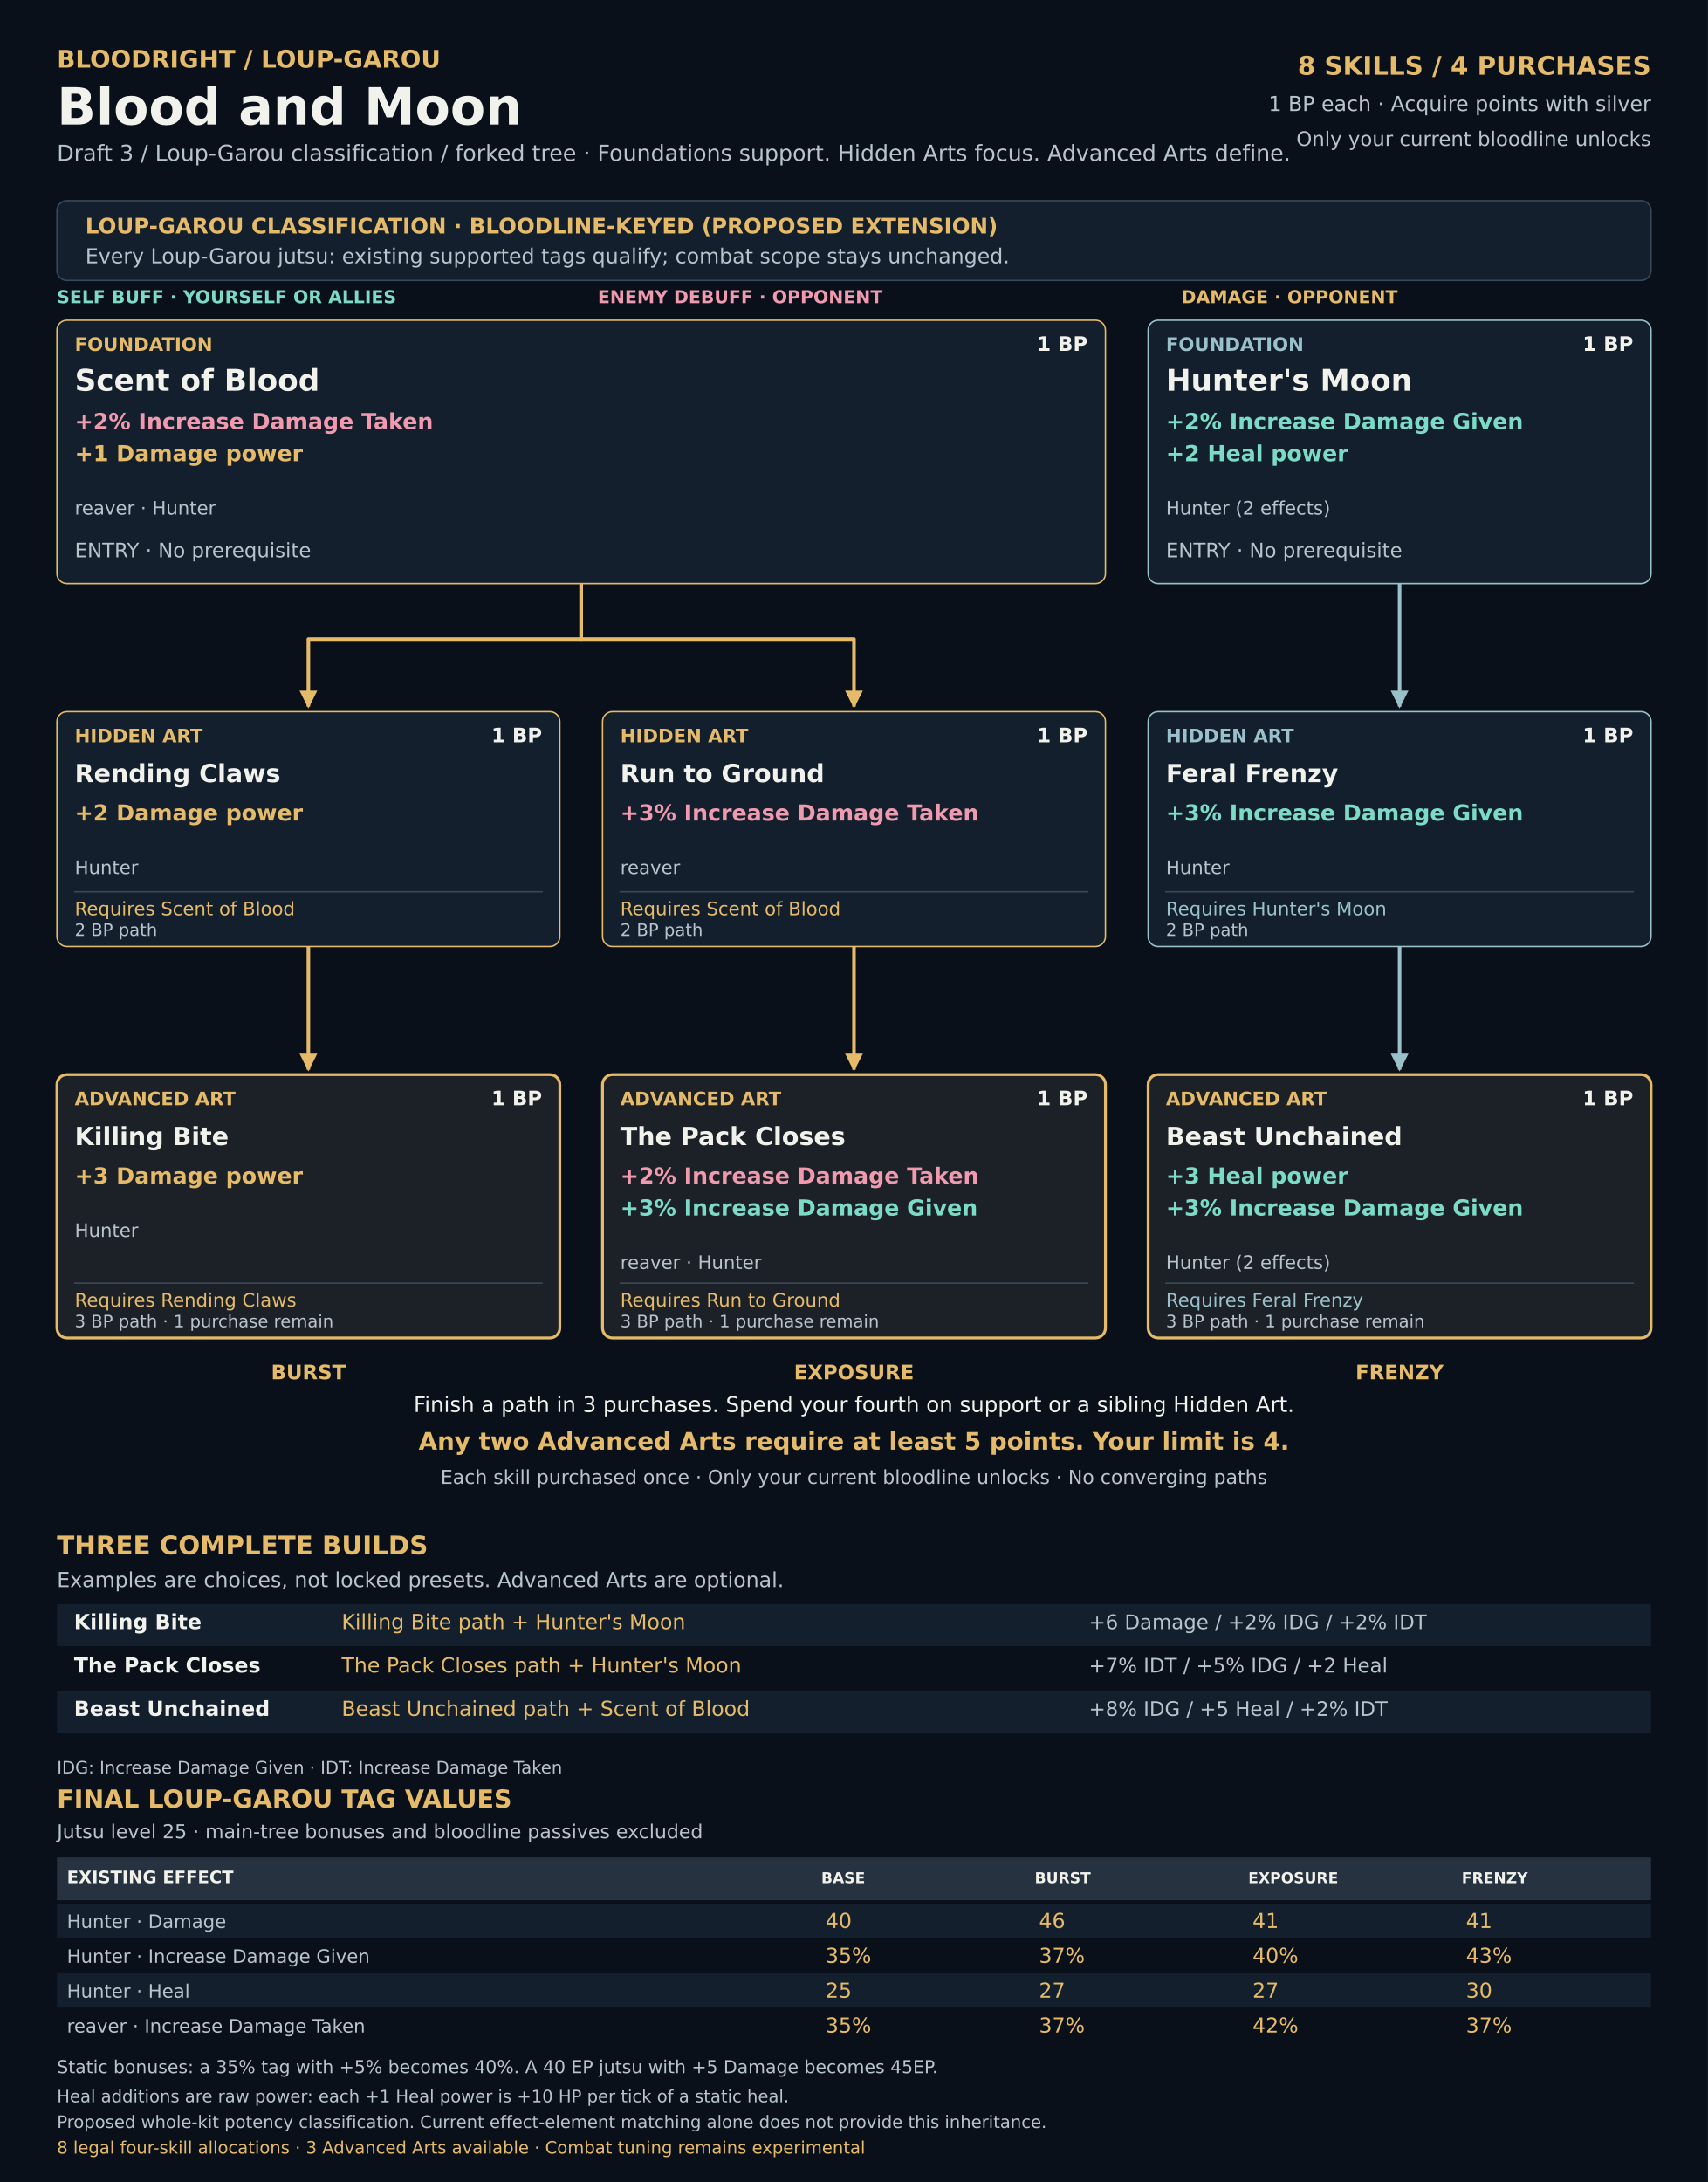
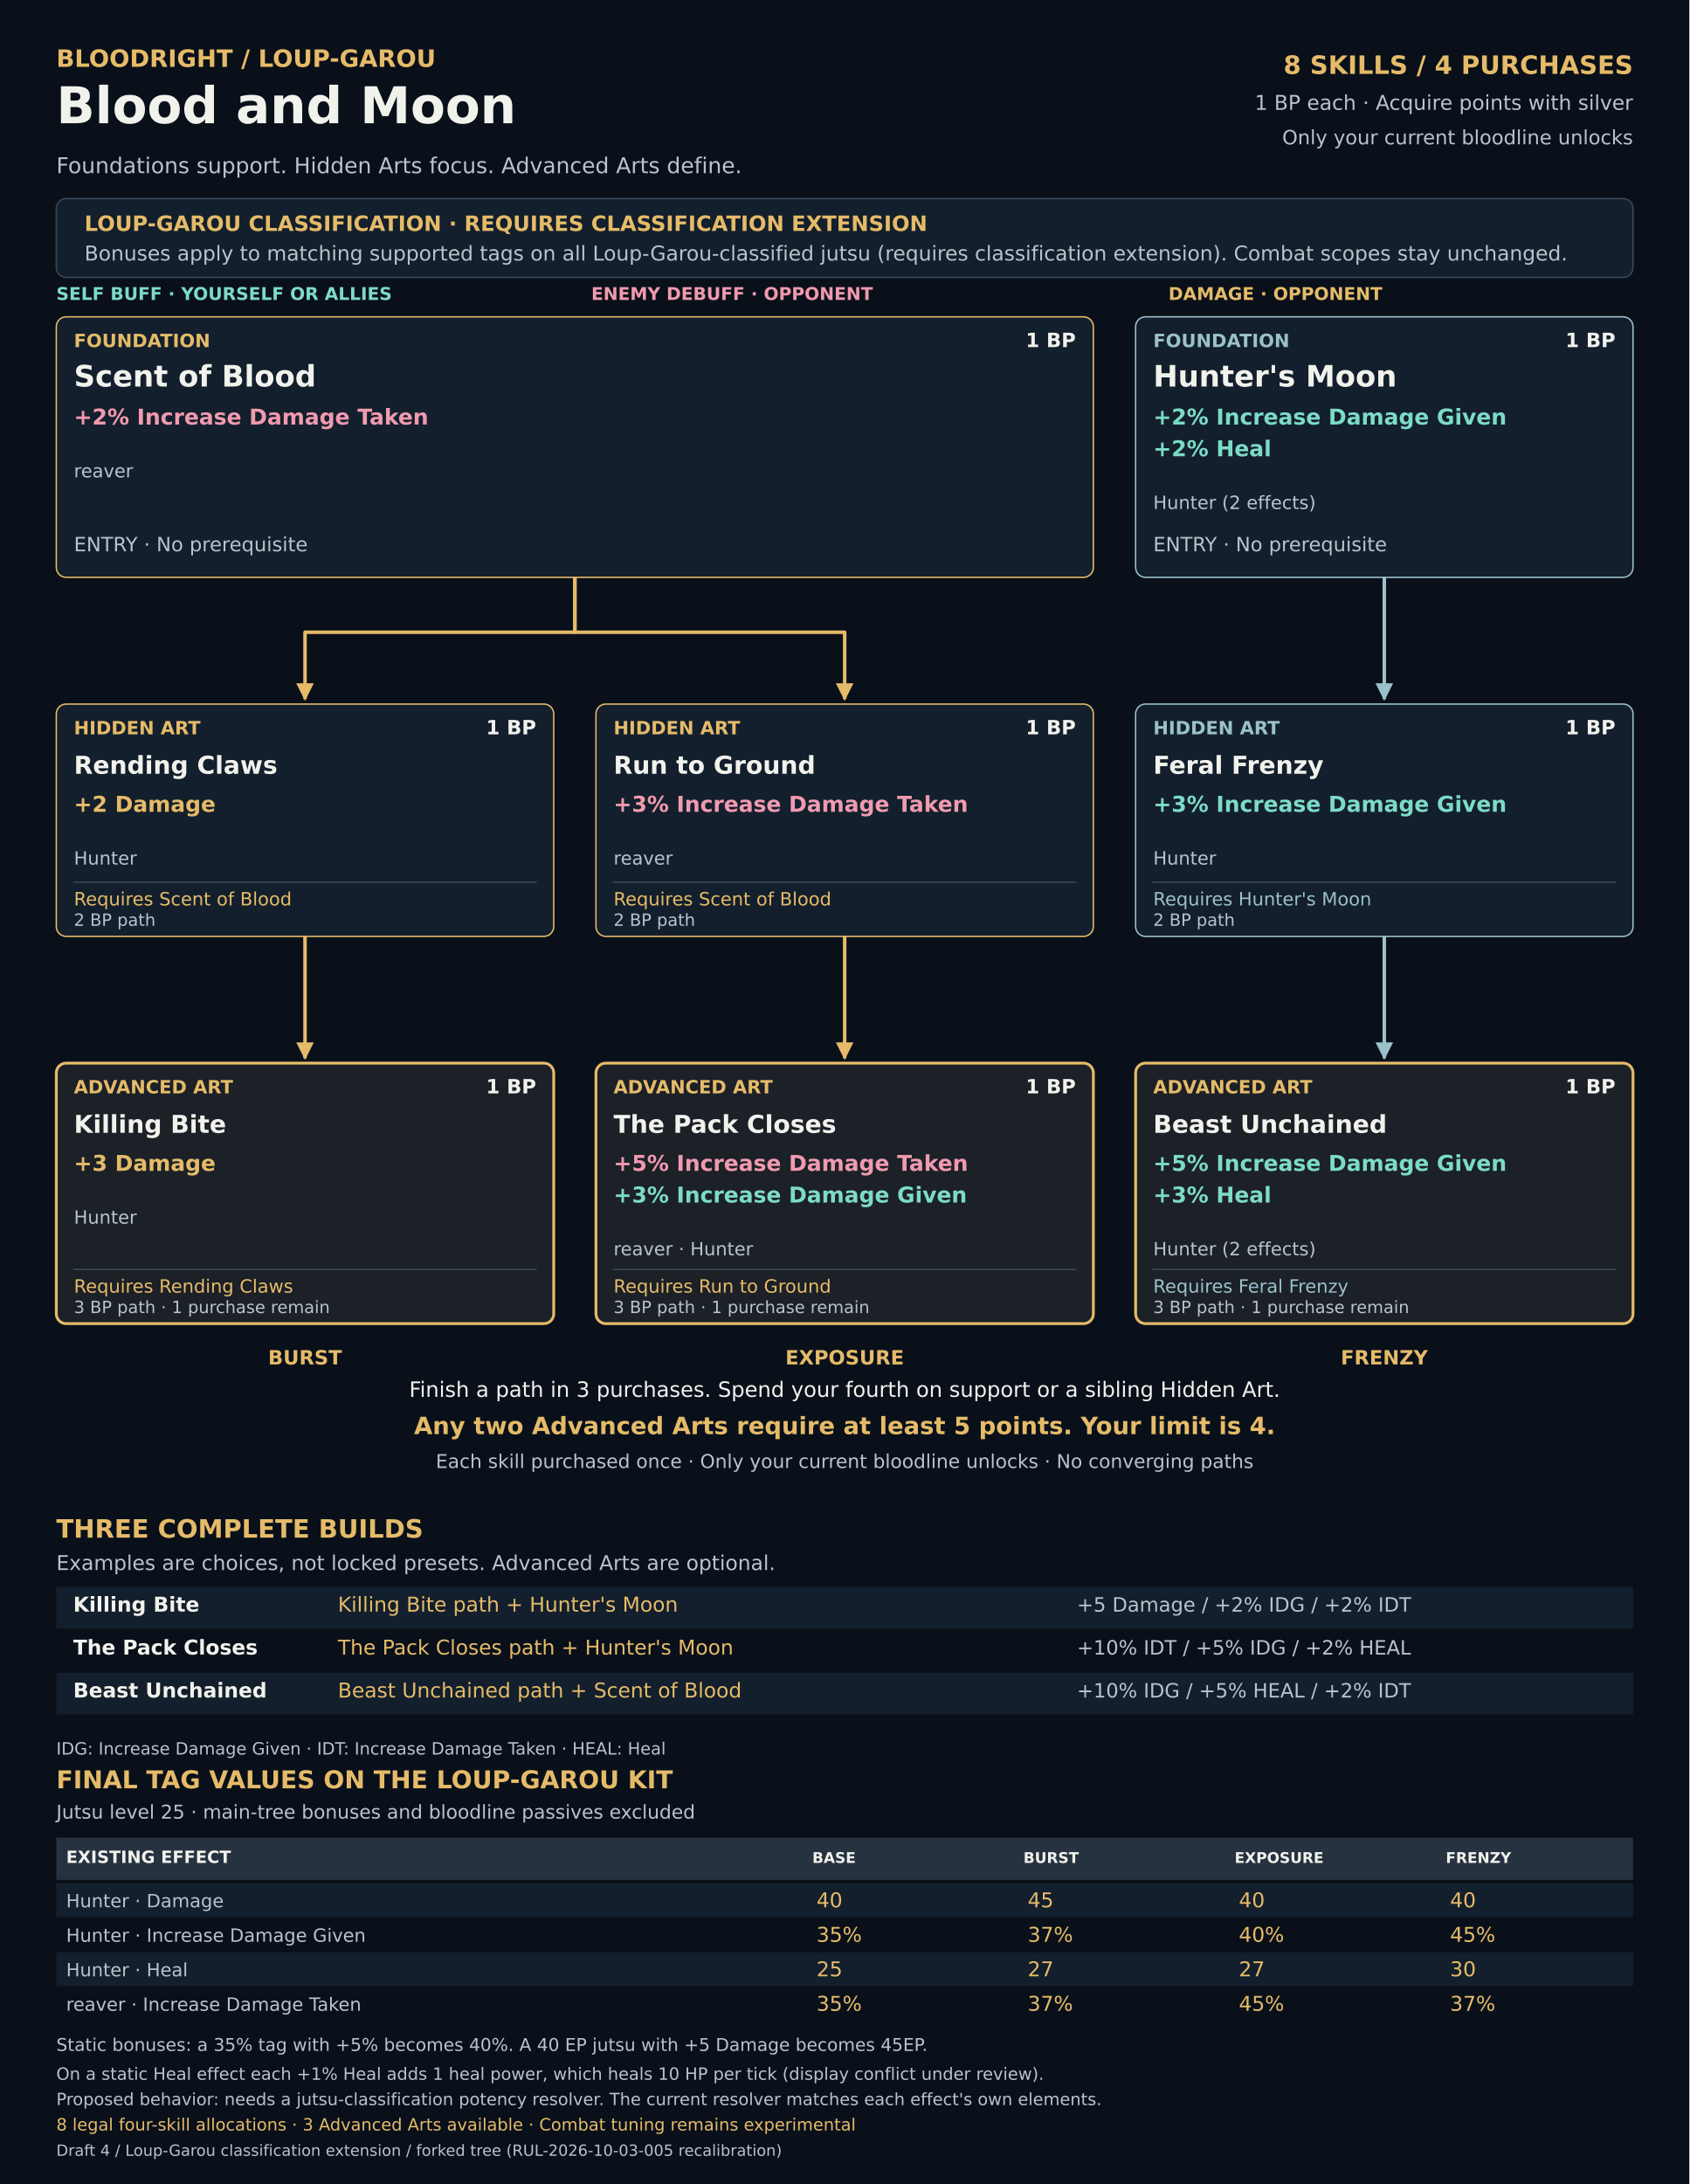
- <svg xmlns="http://www.w3.org/2000/svg" width="2400" height="3066" viewBox="0 0 2400 3066" role="img" aria-labelledby="title desc">
+ <svg xmlns="http://www.w3.org/2000/svg" width="2400" height="3102" viewBox="0 0 2400 3102" role="img" aria-labelledby="title desc">
  <defs>
    <marker id="arrow-0" viewBox="0 0 10 10" refX="9" refY="5" markerWidth="5" markerHeight="5" orient="auto">
      <path d="M0 0L10 5L0 10Z" fill="#e5bb69" />
    </marker>
    <marker id="arrow-1" viewBox="0 0 10 10" refX="9" refY="5" markerWidth="5" markerHeight="5" orient="auto">
      <path d="M0 0L10 5L0 10Z" fill="#9ac1ca" />
    </marker>
    <marker id="arrow-2" viewBox="0 0 10 10" refX="9" refY="5" markerWidth="5" markerHeight="5" orient="auto">
      <path d="M0 0L10 5L0 10Z" fill="#b8d98d" />
    </marker>
    <marker id="arrow-3" viewBox="0 0 10 10" refX="9" refY="5" markerWidth="5" markerHeight="5" orient="auto">
      <path d="M0 0L10 5L0 10Z" fill="#d9a6e0" />
    </marker>
  </defs>
  <g font-family="DejaVu Sans, sans-serif">
-     <rect x="0" y="0" width="2400" height="3066" rx="0" fill="#0a101a" />
+     <rect x="0" y="0" width="2400" height="3102" rx="0" fill="#0a101a" />
    <text x="80" y="95" font-size="34" font-weight="700" fill="#e5bb69" text-anchor="start">BLOODRIGHT / LOUP-GAROU</text>
    <text x="80" y="175" font-size="72" font-weight="700" fill="#f2f2ed" text-anchor="start">Blood and Moon</text>
-     <text x="80" y="226" font-size="31" font-weight="400" fill="#b8c4cc" text-anchor="start">Draft 3 / Loup-Garou classification / forked tree · Foundations support. Hidden Arts focus. Advanced Arts define.</text>
+     <text x="80" y="246" font-size="31" font-weight="400" fill="#b8c4cc" text-anchor="start">Foundations support. Hidden Arts focus. Advanced Arts define.</text>
    <text x="2320" y="105" font-size="36" font-weight="700" fill="#e5bb69" text-anchor="end">8 SKILLS  /  4 PURCHASES</text>
    <text x="2320" y="156" font-size="29" font-weight="400" fill="#b8c4cc" text-anchor="end">1 BP each · Acquire points with silver</text>
    <text x="2320" y="205" font-size="28" font-weight="400" fill="#b8c4cc" text-anchor="end">Only your current bloodline unlocks</text>
    <rect x="80" y="282" width="2240" height="112" rx="14" fill="#131f2c" stroke="#394858" stroke-width="2" />
-     <text x="120" y="328" font-size="30" font-weight="700" fill="#e5bb69" text-anchor="start">LOUP-GAROU CLASSIFICATION · BLOODLINE-KEYED (PROPOSED EXTENSION)</text>
-     <text x="120" y="370" font-size="29" font-weight="400" fill="#b8c4cc" text-anchor="start">Every Loup-Garou jutsu: existing supported tags qualify; combat scope stays unchanged.</text>
+     <text x="120" y="328" font-size="30" font-weight="700" fill="#e5bb69" text-anchor="start">LOUP-GAROU CLASSIFICATION · REQUIRES CLASSIFICATION EXTENSION</text>
+     <text x="120" y="370" font-size="29" font-weight="400" fill="#b8c4cc" text-anchor="start">Bonuses apply to matching supported tags on all Loup-Garou-classified jutsu (requires classification extension). Combat scopes stay unchanged.</text>
    <text x="80" y="426" font-size="25" font-weight="700" fill="#7cdbc7" text-anchor="start">SELF BUFF · YOURSELF OR ALLIES</text>
    <text x="840" y="426" font-size="25" font-weight="700" fill="#f09aaf" text-anchor="start">ENEMY DEBUFF · OPPONENT</text>
    <text x="1660" y="426" font-size="25" font-weight="700" fill="#e5bb69" text-anchor="start">DAMAGE · OPPONENT</text>
    <path id="edge-02-03" data-from="02" data-to="03" d="M433.333 1330 V1503" fill="none" stroke="#e5bb69" stroke-width="5" stroke-linejoin="round" marker-end="url(#arrow-0)" />
    <path id="edge-04-05" data-from="04" data-to="05" d="M1200 1330 V1503" fill="none" stroke="#e5bb69" stroke-width="5" stroke-linejoin="round" marker-end="url(#arrow-0)" />
    <path id="edge-01-02" data-from="01" data-to="02" d="M816.667 820 V898 H433.333 V993" fill="none" stroke="#e5bb69" stroke-width="5" stroke-linejoin="round" marker-end="url(#arrow-0)" />
    <path id="edge-01-04" data-from="01" data-to="04" d="M816.667 820 V898 H1200 V993" fill="none" stroke="#e5bb69" stroke-width="5" stroke-linejoin="round" marker-end="url(#arrow-0)" />
    <path id="edge-07-08" data-from="07" data-to="08" d="M1966.67 1330 V1503" fill="none" stroke="#9ac1ca" stroke-width="5" stroke-linejoin="round" marker-end="url(#arrow-1)" />
    <path id="edge-06-07" data-from="06" data-to="07" d="M1966.67 820 V993" fill="none" stroke="#9ac1ca" stroke-width="5" stroke-linejoin="round" marker-end="url(#arrow-1)" />
    <g id="node-01" data-cost="1" data-prerequisites="" data-potency-classification="Loup-Garou">
      <rect x="80" y="450" width="1473.33" height="370" rx="14" fill="#131f2c" stroke="#e5bb69" stroke-width="2" />
      <text x="105.0" y="493" font-size="26" font-weight="700" fill="#e5bb69" text-anchor="start">FOUNDATION</text>
      <text x="1528.333" y="493" font-size="28" font-weight="700" fill="#f2f2ed" text-anchor="end">1 BP</text>
      <text x="105.0" y="549" font-size="42" font-weight="700" fill="#f2f2ed" text-anchor="start">Scent of Blood</text>
      <text x="105.0" y="603" font-size="31" font-weight="700" fill="#f09aaf" text-anchor="start">+2% Increase Damage Taken</text>
-       <text x="105.0" y="648" font-size="31" font-weight="700" fill="#e5bb69" text-anchor="start">+1 Damage power</text>
-       <text x="105.0" y="723" font-size="26" font-weight="400" fill="#b8c4cc" text-anchor="start">reaver · Hunter</text>
+       <text x="105.0" y="678" font-size="26" font-weight="400" fill="#b8c4cc" text-anchor="start">reaver</text>
      <text x="105.0" y="783" font-size="28" font-weight="400" fill="#b8c4cc" text-anchor="start">ENTRY · No prerequisite</text>
    </g>
    <g id="node-06" data-cost="1" data-prerequisites="" data-potency-classification="Loup-Garou">
      <rect x="1613.33" y="450" width="706.667" height="370" rx="14" fill="#131f2c" stroke="#9ac1ca" stroke-width="2" />
      <text x="1638.333" y="493" font-size="26" font-weight="700" fill="#9ac1ca" text-anchor="start">FOUNDATION</text>
      <text x="2295.0" y="493" font-size="28" font-weight="700" fill="#f2f2ed" text-anchor="end">1 BP</text>
      <text x="1638.333" y="549" font-size="42" font-weight="700" fill="#f2f2ed" text-anchor="start">Hunter's Moon</text>
      <text x="1638.333" y="603" font-size="31" font-weight="700" fill="#7cdbc7" text-anchor="start">+2% Increase Damage Given</text>
-       <text x="1638.333" y="648" font-size="31" font-weight="700" fill="#7cdbc7" text-anchor="start">+2 Heal power</text>
+       <text x="1638.333" y="648" font-size="31" font-weight="700" fill="#7cdbc7" text-anchor="start">+2% Heal</text>
      <text x="1638.333" y="723" font-size="26" font-weight="400" fill="#b8c4cc" text-anchor="start">Hunter (2 effects)</text>
      <text x="1638.333" y="783" font-size="28" font-weight="400" fill="#b8c4cc" text-anchor="start">ENTRY · No prerequisite</text>
    </g>
    <g id="node-02" data-cost="1" data-prerequisites="01" data-potency-classification="Loup-Garou">
      <rect x="80" y="1000" width="706.667" height="330" rx="14" fill="#131f2c" stroke="#e5bb69" stroke-width="2" />
      <text x="105.0" y="1043" font-size="26" font-weight="700" fill="#e5bb69" text-anchor="start">HIDDEN ART</text>
      <text x="761.667" y="1043" font-size="28" font-weight="700" fill="#f2f2ed" text-anchor="end">1 BP</text>
      <text x="105.0" y="1099" font-size="35" font-weight="700" fill="#f2f2ed" text-anchor="start">Rending Claws</text>
-       <text x="105.0" y="1153" font-size="31" font-weight="700" fill="#e5bb69" text-anchor="start">+2 Damage power</text>
+       <text x="105.0" y="1153" font-size="31" font-weight="700" fill="#e5bb69" text-anchor="start">+2 Damage</text>
      <text x="105.0" y="1228" font-size="26" font-weight="400" fill="#b8c4cc" text-anchor="start">Hunter</text>
      <path d="M104 1253 L762.667 1253" fill="none" stroke="#394858" stroke-width="2" />
      <text x="105.0" y="1286" font-size="26" font-weight="400" fill="#e5bb69" text-anchor="start">Requires Scent of Blood</text>
      <text x="105.0" y="1315" font-size="24" font-weight="400" fill="#b8c4cc" text-anchor="start">2 BP path</text>
    </g>
    <g id="node-04" data-cost="1" data-prerequisites="01" data-potency-classification="Loup-Garou">
      <rect x="846.667" y="1000" width="706.667" height="330" rx="14" fill="#131f2c" stroke="#e5bb69" stroke-width="2" />
      <text x="871.667" y="1043" font-size="26" font-weight="700" fill="#e5bb69" text-anchor="start">HIDDEN ART</text>
      <text x="1528.333" y="1043" font-size="28" font-weight="700" fill="#f2f2ed" text-anchor="end">1 BP</text>
      <text x="871.667" y="1099" font-size="35" font-weight="700" fill="#f2f2ed" text-anchor="start">Run to Ground</text>
      <text x="871.667" y="1153" font-size="31" font-weight="700" fill="#f09aaf" text-anchor="start">+3% Increase Damage Taken</text>
      <text x="871.667" y="1228" font-size="26" font-weight="400" fill="#b8c4cc" text-anchor="start">reaver</text>
      <path d="M870.667 1253 L1529.33 1253" fill="none" stroke="#394858" stroke-width="2" />
      <text x="871.667" y="1286" font-size="26" font-weight="400" fill="#e5bb69" text-anchor="start">Requires Scent of Blood</text>
      <text x="871.667" y="1315" font-size="24" font-weight="400" fill="#b8c4cc" text-anchor="start">2 BP path</text>
    </g>
    <g id="node-07" data-cost="1" data-prerequisites="06" data-potency-classification="Loup-Garou">
      <rect x="1613.33" y="1000" width="706.667" height="330" rx="14" fill="#131f2c" stroke="#9ac1ca" stroke-width="2" />
      <text x="1638.333" y="1043" font-size="26" font-weight="700" fill="#9ac1ca" text-anchor="start">HIDDEN ART</text>
      <text x="2295.0" y="1043" font-size="28" font-weight="700" fill="#f2f2ed" text-anchor="end">1 BP</text>
      <text x="1638.333" y="1099" font-size="35" font-weight="700" fill="#f2f2ed" text-anchor="start">Feral Frenzy</text>
      <text x="1638.333" y="1153" font-size="31" font-weight="700" fill="#7cdbc7" text-anchor="start">+3% Increase Damage Given</text>
      <text x="1638.333" y="1228" font-size="26" font-weight="400" fill="#b8c4cc" text-anchor="start">Hunter</text>
      <path d="M1637.33 1253 L2296 1253" fill="none" stroke="#394858" stroke-width="2" />
      <text x="1638.333" y="1286" font-size="26" font-weight="400" fill="#9ac1ca" text-anchor="start">Requires Hunter's Moon</text>
      <text x="1638.333" y="1315" font-size="24" font-weight="400" fill="#b8c4cc" text-anchor="start">2 BP path</text>
    </g>
    <g id="node-03" data-cost="1" data-prerequisites="02" data-potency-classification="Loup-Garou">
      <rect x="80" y="1510" width="706.667" height="370" rx="14" fill="#1c2027" stroke="#e5bb69" stroke-width="4" />
      <text x="105.0" y="1553" font-size="26" font-weight="700" fill="#e5bb69" text-anchor="start">ADVANCED ART</text>
      <text x="761.667" y="1553" font-size="28" font-weight="700" fill="#f2f2ed" text-anchor="end">1 BP</text>
      <text x="105.0" y="1609" font-size="35" font-weight="700" fill="#f2f2ed" text-anchor="start">Killing Bite</text>
-       <text x="105.0" y="1663" font-size="31" font-weight="700" fill="#e5bb69" text-anchor="start">+3 Damage power</text>
+       <text x="105.0" y="1663" font-size="31" font-weight="700" fill="#e5bb69" text-anchor="start">+3 Damage</text>
      <text x="105.0" y="1738" font-size="26" font-weight="400" fill="#b8c4cc" text-anchor="start">Hunter</text>
      <path d="M104 1803 L762.667 1803" fill="none" stroke="#394858" stroke-width="2" />
      <text x="105.0" y="1836" font-size="26" font-weight="400" fill="#e5bb69" text-anchor="start">Requires Rending Claws</text>
      <text x="105.0" y="1865" font-size="24" font-weight="400" fill="#b8c4cc" text-anchor="start">3 BP path · 1 purchase remain</text>
    </g>
    <g id="node-05" data-cost="1" data-prerequisites="04" data-potency-classification="Loup-Garou">
      <rect x="846.667" y="1510" width="706.667" height="370" rx="14" fill="#1c2027" stroke="#e5bb69" stroke-width="4" />
      <text x="871.667" y="1553" font-size="26" font-weight="700" fill="#e5bb69" text-anchor="start">ADVANCED ART</text>
      <text x="1528.333" y="1553" font-size="28" font-weight="700" fill="#f2f2ed" text-anchor="end">1 BP</text>
      <text x="871.667" y="1609" font-size="35" font-weight="700" fill="#f2f2ed" text-anchor="start">The Pack Closes</text>
-       <text x="871.667" y="1663" font-size="31" font-weight="700" fill="#f09aaf" text-anchor="start">+2% Increase Damage Taken</text>
+       <text x="871.667" y="1663" font-size="31" font-weight="700" fill="#f09aaf" text-anchor="start">+5% Increase Damage Taken</text>
      <text x="871.667" y="1708" font-size="31" font-weight="700" fill="#7cdbc7" text-anchor="start">+3% Increase Damage Given</text>
      <text x="871.667" y="1783" font-size="26" font-weight="400" fill="#b8c4cc" text-anchor="start">reaver · Hunter</text>
      <path d="M870.667 1803 L1529.33 1803" fill="none" stroke="#394858" stroke-width="2" />
      <text x="871.667" y="1836" font-size="26" font-weight="400" fill="#e5bb69" text-anchor="start">Requires Run to Ground</text>
      <text x="871.667" y="1865" font-size="24" font-weight="400" fill="#b8c4cc" text-anchor="start">3 BP path · 1 purchase remain</text>
    </g>
    <g id="node-08" data-cost="1" data-prerequisites="07" data-potency-classification="Loup-Garou">
      <rect x="1613.33" y="1510" width="706.667" height="370" rx="14" fill="#1c2027" stroke="#e5bb69" stroke-width="4" />
      <text x="1638.333" y="1553" font-size="26" font-weight="700" fill="#e5bb69" text-anchor="start">ADVANCED ART</text>
      <text x="2295.0" y="1553" font-size="28" font-weight="700" fill="#f2f2ed" text-anchor="end">1 BP</text>
      <text x="1638.333" y="1609" font-size="35" font-weight="700" fill="#f2f2ed" text-anchor="start">Beast Unchained</text>
-       <text x="1638.333" y="1663" font-size="31" font-weight="700" fill="#7cdbc7" text-anchor="start">+3 Heal power</text>
-       <text x="1638.333" y="1708" font-size="31" font-weight="700" fill="#7cdbc7" text-anchor="start">+3% Increase Damage Given</text>
+       <text x="1638.333" y="1663" font-size="31" font-weight="700" fill="#7cdbc7" text-anchor="start">+5% Increase Damage Given</text>
+       <text x="1638.333" y="1708" font-size="31" font-weight="700" fill="#7cdbc7" text-anchor="start">+3% Heal</text>
      <text x="1638.333" y="1783" font-size="26" font-weight="400" fill="#b8c4cc" text-anchor="start">Hunter (2 effects)</text>
      <path d="M1637.33 1803 L2296 1803" fill="none" stroke="#394858" stroke-width="2" />
      <text x="1638.333" y="1836" font-size="26" font-weight="400" fill="#9ac1ca" text-anchor="start">Requires Feral Frenzy</text>
      <text x="1638.333" y="1865" font-size="24" font-weight="400" fill="#b8c4cc" text-anchor="start">3 BP path · 1 purchase remain</text>
    </g>
    <text x="433.333" y="1938" font-size="28" font-weight="700" fill="#e5bb69" text-anchor="middle">BURST</text>
    <text x="1200.0" y="1938" font-size="28" font-weight="700" fill="#e5bb69" text-anchor="middle">EXPOSURE</text>
    <text x="1966.667" y="1938" font-size="28" font-weight="700" fill="#e5bb69" text-anchor="middle">FRENZY</text>
    <text x="1200.0" y="1984" font-size="30" font-weight="400" fill="#f2f2ed" text-anchor="middle">Finish a path in 3 purchases. Spend your fourth on support or a sibling Hidden Art.</text>
    <text x="1200.0" y="2037" font-size="34" font-weight="700" fill="#e5bb69" text-anchor="middle">Any two Advanced Arts require at least 5 points. Your limit is 4.</text>
    <text x="1200.0" y="2085" font-size="27" font-weight="400" fill="#b8c4cc" text-anchor="middle">Each skill purchased once · Only your current bloodline unlocks · No converging paths</text>
    <text x="80" y="2184" font-size="36" font-weight="700" fill="#e5bb69" text-anchor="start">THREE COMPLETE BUILDS</text>
    <text x="80" y="2230" font-size="29" font-weight="400" fill="#b8c4cc" text-anchor="start">Examples are choices, not locked presets. Advanced Arts are optional.</text>
    <rect x="80" y="2254" width="2240" height="59" rx="0" fill="#131f2c" />
    <text x="104" y="2289" font-size="29" font-weight="700" fill="#f2f2ed" text-anchor="start">Killing Bite</text>
    <text x="480" y="2289" font-size="29" font-weight="400" fill="#e5bb69" text-anchor="start">Killing Bite path + Hunter's Moon</text>
-     <text x="1530" y="2289" font-size="28" font-weight="400" fill="#b8c4cc" text-anchor="start">+6 Damage / +2% IDG / +2% IDT</text>
+     <text x="1530" y="2289" font-size="28" font-weight="400" fill="#b8c4cc" text-anchor="start">+5 Damage / +2% IDG / +2% IDT</text>
    <rect x="80" y="2315" width="2240" height="59" rx="0" fill="#0a101a" />
    <text x="104" y="2350" font-size="29" font-weight="700" fill="#f2f2ed" text-anchor="start">The Pack Closes</text>
    <text x="480" y="2350" font-size="29" font-weight="400" fill="#e5bb69" text-anchor="start">The Pack Closes path + Hunter's Moon</text>
-     <text x="1530" y="2350" font-size="28" font-weight="400" fill="#b8c4cc" text-anchor="start">+7% IDT / +5% IDG / +2 Heal</text>
+     <text x="1530" y="2350" font-size="28" font-weight="400" fill="#b8c4cc" text-anchor="start">+10% IDT / +5% IDG / +2% HEAL</text>
    <rect x="80" y="2376" width="2240" height="59" rx="0" fill="#131f2c" />
    <text x="104" y="2411" font-size="29" font-weight="700" fill="#f2f2ed" text-anchor="start">Beast Unchained</text>
    <text x="480" y="2411" font-size="29" font-weight="400" fill="#e5bb69" text-anchor="start">Beast Unchained path + Scent of Blood</text>
-     <text x="1530" y="2411" font-size="28" font-weight="400" fill="#b8c4cc" text-anchor="start">+8% IDG / +5 Heal / +2% IDT</text>
-     <text x="80" y="2492" font-size="24" font-weight="400" fill="#b8c4cc" text-anchor="start">IDG: Increase Damage Given · IDT: Increase Damage Taken</text>
-     <text x="80" y="2540" font-size="35" font-weight="700" fill="#e5bb69" text-anchor="start">FINAL LOUP-GAROU TAG VALUES</text>
+     <text x="1530" y="2411" font-size="28" font-weight="400" fill="#b8c4cc" text-anchor="start">+10% IDG / +5% HEAL / +2% IDT</text>
+     <text x="80" y="2492" font-size="24" font-weight="400" fill="#b8c4cc" text-anchor="start">IDG: Increase Damage Given · IDT: Increase Damage Taken · HEAL: Heal</text>
+     <text x="80" y="2540" font-size="35" font-weight="700" fill="#e5bb69" text-anchor="start">FINAL TAG VALUES ON THE LOUP-GAROU KIT</text>
    <text x="80" y="2583" font-size="27" font-weight="400" fill="#b8c4cc" text-anchor="start">Jutsu level 25 · main-tree bonuses and bloodline passives excluded</text>
    <rect x="80" y="2610" width="2240" height="60" rx="0" fill="#263240" />
    <text x="94" y="2646" font-size="24" font-weight="700" fill="#f2f2ed" text-anchor="start">EXISTING EFFECT</text>
    <text x="1154.0" y="2646" font-size="21" font-weight="700" fill="#f2f2ed" text-anchor="start">BASE</text>
    <text x="1454.0" y="2646" font-size="21" font-weight="700" fill="#f2f2ed" text-anchor="start">BURST</text>
    <text x="1754.0" y="2646" font-size="21" font-weight="700" fill="#f2f2ed" text-anchor="start">EXPOSURE</text>
    <text x="2054.0" y="2646" font-size="21" font-weight="700" fill="#f2f2ed" text-anchor="start">FRENZY</text>
    <rect x="80" y="2675" width="2240" height="48" rx="0" fill="#131f2c" />
    <text x="94" y="2709" font-size="26" font-weight="400" fill="#b8c4cc" text-anchor="start">Hunter · Damage</text>
    <text x="1160.0" y="2709" font-size="29" font-weight="400" fill="#e5bb69" text-anchor="start">40</text>
-     <text x="1460.0" y="2709" font-size="29" font-weight="400" fill="#e5bb69" text-anchor="start">46</text>
-     <text x="1760.0" y="2709" font-size="29" font-weight="400" fill="#e5bb69" text-anchor="start">41</text>
-     <text x="2060.0" y="2709" font-size="29" font-weight="400" fill="#e5bb69" text-anchor="start">41</text>
+     <text x="1460.0" y="2709" font-size="29" font-weight="400" fill="#e5bb69" text-anchor="start">45</text>
+     <text x="1760.0" y="2709" font-size="29" font-weight="400" fill="#e5bb69" text-anchor="start">40</text>
+     <text x="2060.0" y="2709" font-size="29" font-weight="400" fill="#e5bb69" text-anchor="start">40</text>
    <text x="94" y="2758" font-size="26" font-weight="400" fill="#b8c4cc" text-anchor="start">Hunter · Increase Damage Given</text>
    <text x="1160.0" y="2758" font-size="29" font-weight="400" fill="#e5bb69" text-anchor="start">35%</text>
    <text x="1460.0" y="2758" font-size="29" font-weight="400" fill="#e5bb69" text-anchor="start">37%</text>
    <text x="1760.0" y="2758" font-size="29" font-weight="400" fill="#e5bb69" text-anchor="start">40%</text>
-     <text x="2060.0" y="2758" font-size="29" font-weight="400" fill="#e5bb69" text-anchor="start">43%</text>
+     <text x="2060.0" y="2758" font-size="29" font-weight="400" fill="#e5bb69" text-anchor="start">45%</text>
    <rect x="80" y="2773" width="2240" height="48" rx="0" fill="#131f2c" />
    <text x="94" y="2807" font-size="26" font-weight="400" fill="#b8c4cc" text-anchor="start">Hunter · Heal</text>
    <text x="1160.0" y="2807" font-size="29" font-weight="400" fill="#e5bb69" text-anchor="start">25</text>
    <text x="1460.0" y="2807" font-size="29" font-weight="400" fill="#e5bb69" text-anchor="start">27</text>
    <text x="1760.0" y="2807" font-size="29" font-weight="400" fill="#e5bb69" text-anchor="start">27</text>
    <text x="2060.0" y="2807" font-size="29" font-weight="400" fill="#e5bb69" text-anchor="start">30</text>
    <text x="94" y="2856" font-size="26" font-weight="400" fill="#b8c4cc" text-anchor="start">reaver · Increase Damage Taken</text>
    <text x="1160.0" y="2856" font-size="29" font-weight="400" fill="#e5bb69" text-anchor="start">35%</text>
    <text x="1460.0" y="2856" font-size="29" font-weight="400" fill="#e5bb69" text-anchor="start">37%</text>
-     <text x="1760.0" y="2856" font-size="29" font-weight="400" fill="#e5bb69" text-anchor="start">42%</text>
+     <text x="1760.0" y="2856" font-size="29" font-weight="400" fill="#e5bb69" text-anchor="start">45%</text>
    <text x="2060.0" y="2856" font-size="29" font-weight="400" fill="#e5bb69" text-anchor="start">37%</text>
    <text x="80" y="2913" font-size="25" font-weight="400" fill="#b8c4cc" text-anchor="start">Static bonuses: a 35% tag with +5% becomes 40%. A 40 EP jutsu with +5 Damage becomes 45EP.</text>
-     <text x="80" y="2954" font-size="24" font-weight="400" fill="#b8c4cc" text-anchor="start">Heal additions are raw power: each +1 Heal power is +10 HP per tick of a static heal.</text>
-     <text x="80" y="2990" font-size="24" font-weight="400" fill="#b8c4cc" text-anchor="start">Proposed whole-kit potency classification. Current effect-element matching alone does not provide this inheritance.</text>
+     <text x="80" y="2954" font-size="24" font-weight="400" fill="#b8c4cc" text-anchor="start">On a static Heal effect each +1% Heal adds 1 heal power, which heals 10 HP per tick (display conflict under review).</text>
+     <text x="80" y="2990" font-size="24" font-weight="400" fill="#b8c4cc" text-anchor="start">Proposed behavior: needs a jutsu-classification potency resolver. The current resolver matches each effect's own elements.</text>
    <text x="80" y="3026" font-size="24" font-weight="400" fill="#e5bb69" text-anchor="start">8 legal four-skill allocations · 3 Advanced Arts available · Combat tuning remains experimental</text>
+     <text x="80" y="3062" font-size="22" font-weight="400" fill="#b8c4cc" text-anchor="start">Draft 4 / Loup-Garou classification extension / forked tree (RUL-2026-10-03-005 recalibration)</text>
  </g>
</svg>
